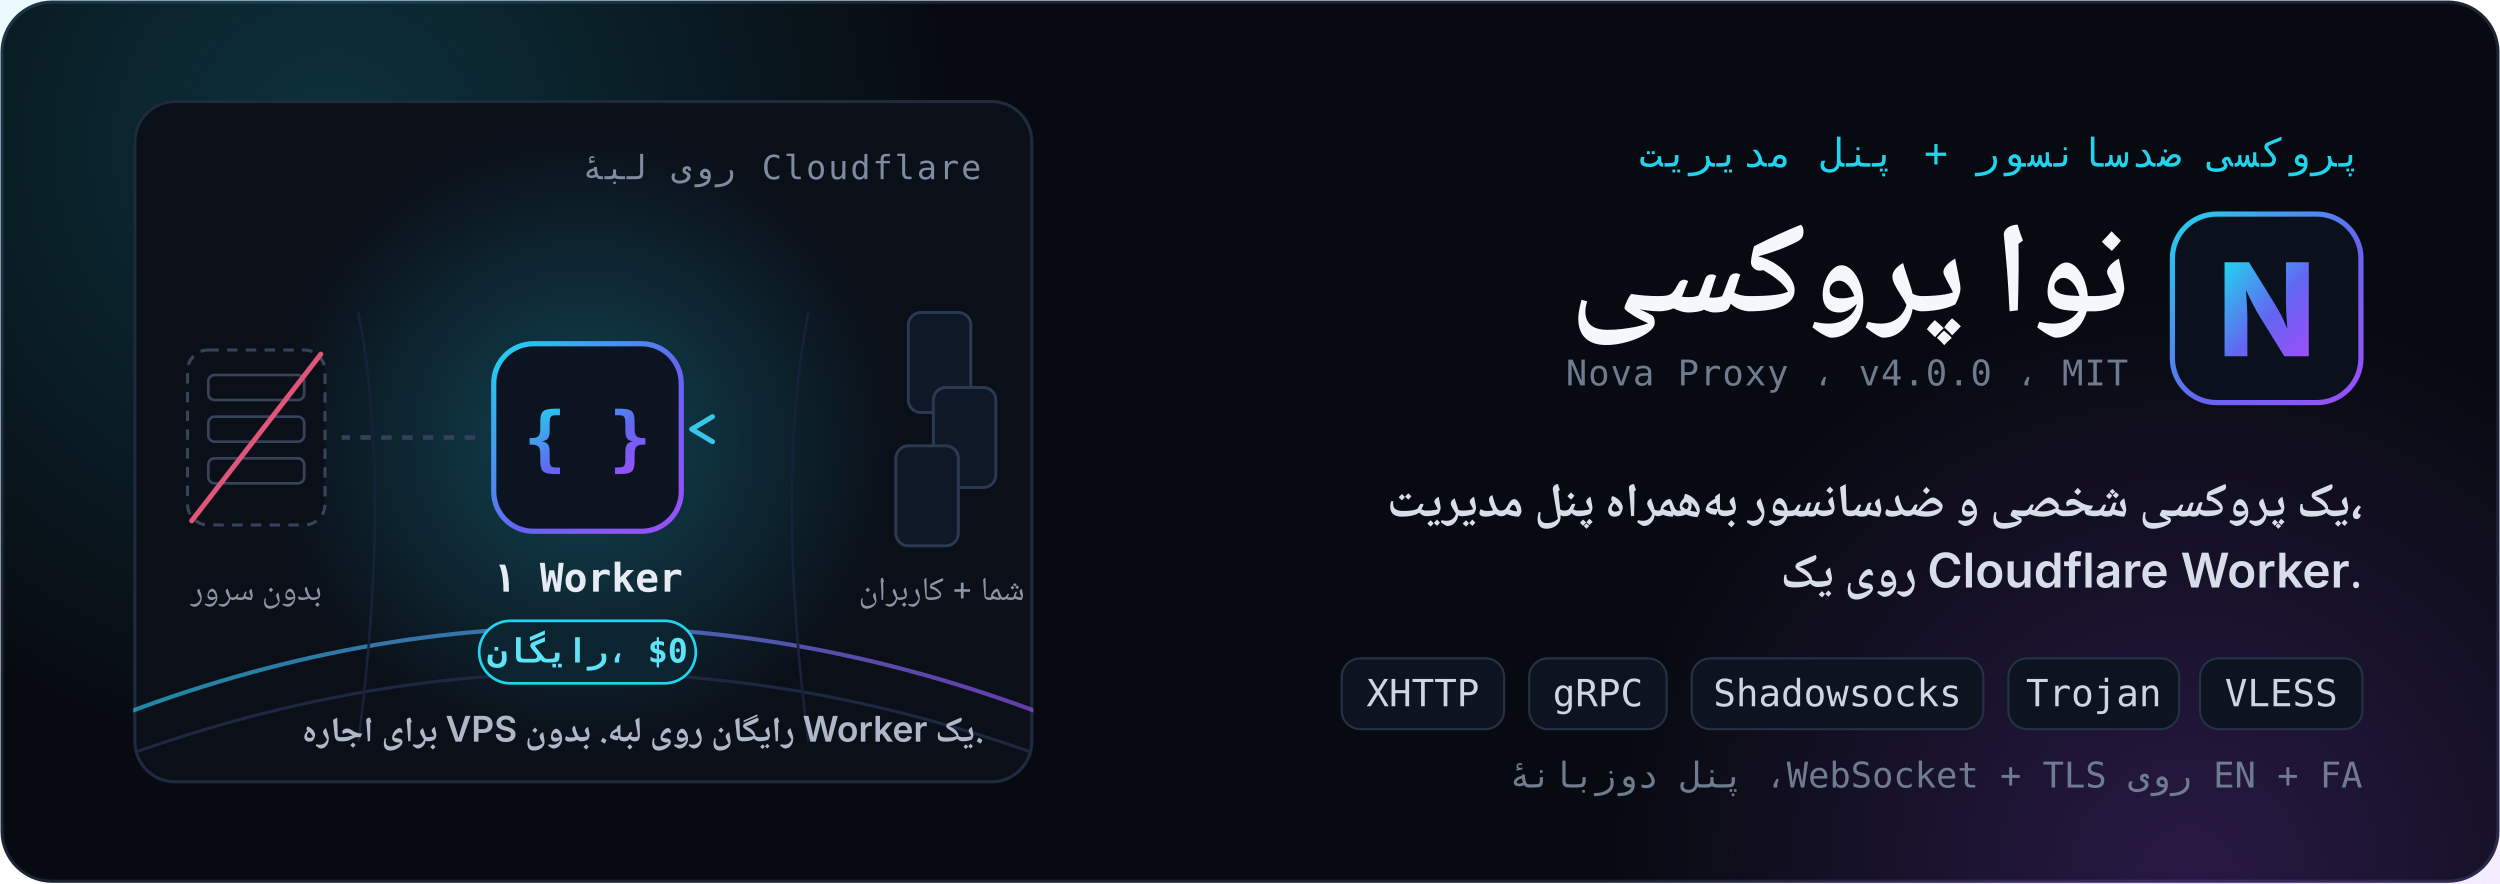
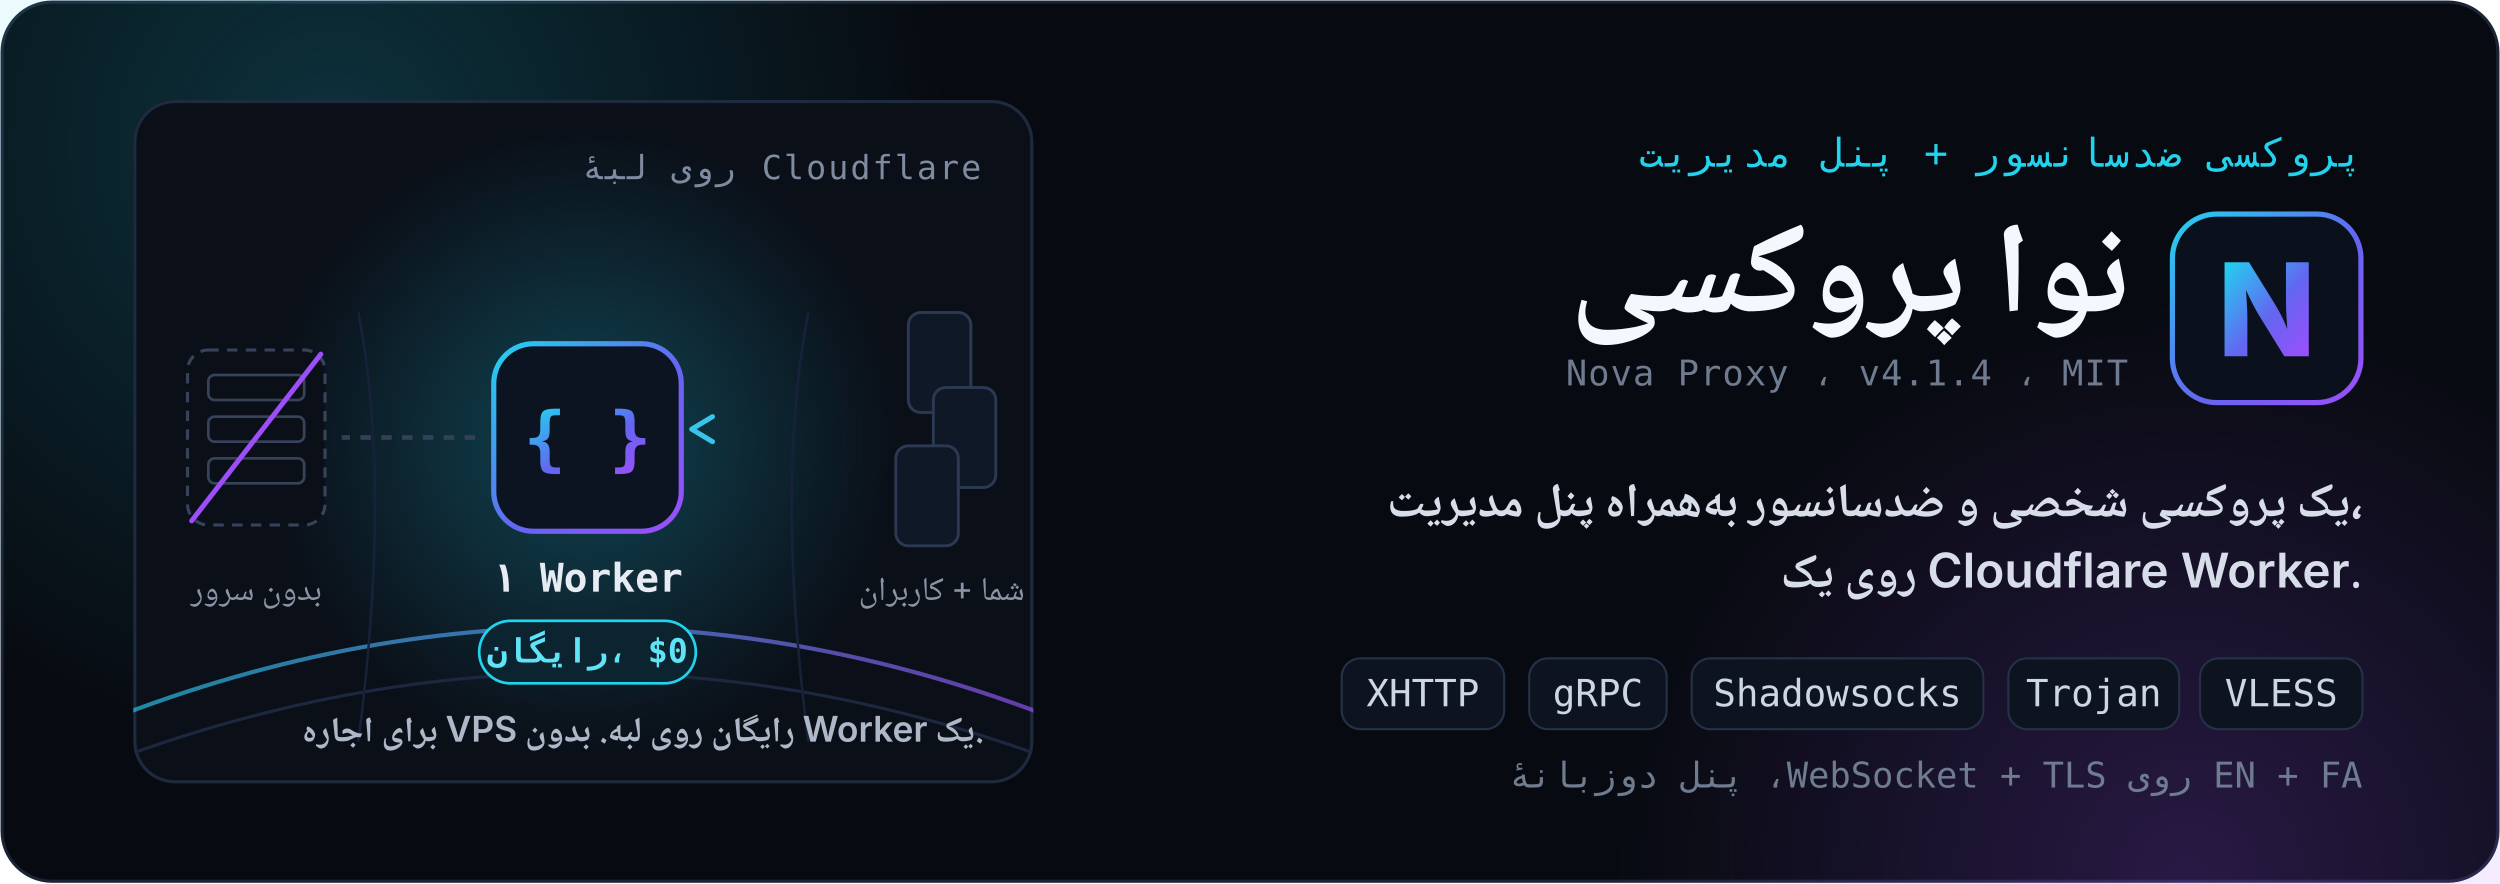
<svg xmlns="http://www.w3.org/2000/svg" width="1200" height="424" viewBox="0 0 1200 424" role="img" aria-labelledby="ht hd" lang="fa">
  <defs>
    <linearGradient id="g" x1="0" y1="0" x2="1" y2="1">
      <stop offset="0" stop-color="#22d3ee" />
      <stop offset="0.55" stop-color="#6366f1" />
      <stop offset="1" stop-color="#9d4efb" />
    </linearGradient>
    <linearGradient id="gh" x1="0" y1="0" x2="1" y2="0">
      <stop offset="0" stop-color="#22d3ee" />
      <stop offset="1" stop-color="#9d4efb" />
    </linearGradient>
    <radialGradient id="nglow" cx="0.5" cy="0.5" r="0.5">
      <stop offset="0" stop-color="#22d3ee" stop-opacity="0.5" />
      <stop offset="1" stop-color="#22d3ee" stop-opacity="0" />
    </radialGradient>
    <radialGradient id="corner" cx="0.5" cy="0.5" r="0.5">
      <stop offset="0" stop-color="#9d4efb" stop-opacity="0.16" />
      <stop offset="1" stop-color="#9d4efb" stop-opacity="0" />
    </radialGradient>
    <radialGradient id="glowTR" cx="0.5" cy="0.5" r="0.5">
      <stop offset="0" stop-color="#22d3ee" stop-opacity="0.20" />
      <stop offset="1" stop-color="#22d3ee" stop-opacity="0" />
    </radialGradient>
    <radialGradient id="glowV" cx="0.5" cy="0.5" r="0.5">
      <stop offset="0" stop-color="#9d4efb" stop-opacity="0.22" />
      <stop offset="1" stop-color="#9d4efb" stop-opacity="0" />
    </radialGradient>
    <radialGradient id="nodeGlow" cx="0.5" cy="0.5" r="0.5">
      <stop offset="0" stop-color="#22d3ee" stop-opacity="0.55" />
      <stop offset="1" stop-color="#22d3ee" stop-opacity="0" />
    </radialGradient>
    <clipPath id="boardClip">
      <rect x="64" y="48" width="432" height="328" rx="20" />
    </clipPath>
  </defs>
  <rect x="1" y="1" width="1198" height="422" rx="24" fill="#070a10" />
  <rect x="1" y="1" width="1198" height="422" rx="24" fill="none" stroke="#1b2434" stroke-width="1.5" />
  <circle cx="160" cy="70" r="300" fill="url(#glowTR)" />
  <circle cx="1050" cy="420" r="280" fill="url(#glowV)" />
  <g>
    <text x="1134" y="80" text-anchor="end" font-family="ui-monospace,SFMono-Regular,Menlo,monospace" font-size="19" letter-spacing="1" fill="#22d3ee">پروکسی ضدسانسور + پنل مدیریت</text>
    <rect x="1042" y="102" width="92" height="92" rx="22" fill="#0b111c" />
    <rect x="1042.75" y="102.75" width="90.5" height="90.5" rx="21.25" fill="none" stroke="url(#g)" stroke-width="2.5" />
    <text x="1088" y="171" text-anchor="middle" font-family="-apple-system,BlinkMacSystemFont,Segoe UI,sans-serif" font-size="62" font-weight="800" fill="url(#g)">N</text>
    <text x="1022" y="150" text-anchor="end" font-family="Vazirmatn,'Vazir','IRANSans','Noto Naskh Arabic',-apple-system,'Segoe UI','Tahoma',sans-serif" font-size="62" font-weight="800" fill="#f4f7fb">نوا پروکسی</text>
-     <text x="1022" y="185" text-anchor="end" font-family="ui-monospace,SFMono-Regular,Menlo,monospace" font-size="17" letter-spacing="0.5" fill="#6f7c90">⁦Nova Proxy⁩ ، ⁦v4.0.0⁩ ، ⁦MIT⁩</text>
+     <text x="1022" y="185" text-anchor="end" font-family="ui-monospace,SFMono-Regular,Menlo,monospace" font-size="17" letter-spacing="0.5" fill="#6f7c90">⁦Nova Proxy⁩ ، ⁦v4.1.4⁩ ، ⁦MIT⁩</text>
    <text x="1134" y="248" text-anchor="end" font-family="Vazirmatn,'Vazir','IRANSans','Noto Naskh Arabic',-apple-system,'Segoe UI','Tahoma',sans-serif" font-size="23" font-weight="600" fill="#d7deea">یک پروکسی شخصی و ضدسانسور به‌همراه پنل مدیریت،</text>
    <text x="1134" y="282" text-anchor="end" font-family="Vazirmatn,'Vazir','IRANSans','Noto Naskh Arabic',-apple-system,'Segoe UI','Tahoma',sans-serif" font-size="23" font-weight="600" fill="#d7deea">روی یک ⁦Cloudflare Worker⁩.</text>
    <g font-family="ui-monospace,SFMono-Regular,Menlo,monospace" font-size="18">
      <g>
        <rect x="1056" y="316" width="78" height="34" rx="9" fill="#0d1420" stroke="#243247" />
        <text x="1095" y="339" text-anchor="middle" fill="#cdd6e4">VLESS</text>
      </g>
      <g>
        <rect x="964" y="316" width="82" height="34" rx="9" fill="#0d1420" stroke="#243247" />
        <text x="1005" y="339" text-anchor="middle" fill="#cdd6e4">Trojan</text>
      </g>
      <g>
        <rect x="812" y="316" width="140" height="34" rx="9" fill="#0d1420" stroke="#243247" />
        <text x="882" y="339" text-anchor="middle" fill="#cdd6e4">Shadowsocks</text>
      </g>
      <g>
        <rect x="734" y="316" width="66" height="34" rx="9" fill="#0d1420" stroke="#243247" />
        <text x="767" y="339" text-anchor="middle" fill="#cdd6e4">gRPC</text>
      </g>
      <g>
        <rect x="644" y="316" width="78" height="34" rx="9" fill="#0d1420" stroke="#243247" />
        <text x="683" y="339" text-anchor="middle" fill="#cdd6e4">XHTTP</text>
      </g>
    </g>
    <text x="1134" y="378" text-anchor="end" font-family="ui-monospace,SFMono-Regular,Menlo,monospace" font-size="17" fill="#6f7c90">روی ⁦WebSocket + TLS⁩، پنل دوزبانهٔ ⁦EN + FA⁩</text>
  </g>
  <g>
    <rect x="64" y="48" width="432" height="328" rx="20" fill="#0a0f18" />
    <rect x="64.75" y="48.75" width="430.5" height="326.5" rx="19.25" fill="none" stroke="#1e2a3d" stroke-width="1.5" />
    <g clip-path="url(#boardClip)">
      <circle cx="280" cy="212" r="150" fill="url(#nodeGlow)" opacity="0.5" />
      <path d="M36 352 Q280 250 524 352" fill="none" stroke="url(#gh)" stroke-width="2" opacity="0.65" />
      <path d="M36 372 Q280 274 524 372" fill="none" stroke="#1c2740" stroke-width="1.5" />
      <path d="M172 356 Q188 232 172 150" fill="none" stroke="#17223a" stroke-width="1.2" />
      <path d="M388 356 Q372 232 388 150" fill="none" stroke="#17223a" stroke-width="1.2" />
    </g>
    <text x="472" y="86" text-anchor="end" font-family="ui-monospace,SFMono-Regular,Menlo,monospace" font-size="16" letter-spacing="1" fill="#7f8ba0">روی لبهٔ ⁦Cloudflare⁩</text>
    <g>
      <rect x="436" y="150" width="30" height="48" rx="6" fill="#0f1826" stroke="#2b3a52" stroke-width="1.4" />
      <rect x="448" y="186" width="30" height="48" rx="6" fill="#0f1826" stroke="#2b3a52" stroke-width="1.4" />
      <rect x="430" y="214" width="30" height="48" rx="6" fill="#0f1826" stroke="#2b3a52" stroke-width="1.4" />
      <text x="452" y="288" text-anchor="middle" font-family="Vazirmatn,'Vazir','IRANSans','Noto Naskh Arabic',-apple-system,'Segoe UI','Tahoma',sans-serif" font-size="16" fill="#8a94a6">شما + کاربران</text>
    </g>
    <path d="M424 206 H336" fill="none" stroke="url(#gh)" stroke-width="2.4" />
    <path d="M342 200 l-10 6 l10 6" fill="none" stroke="#37c6e8" stroke-width="2.4" stroke-linecap="round" stroke-linejoin="round" />
    <rect x="236" y="164" width="92" height="92" rx="20" fill="#0c1422" />
    <rect x="237" y="165" width="90" height="90" rx="19" fill="none" stroke="url(#g)" stroke-width="2.5" />
    <text x="282" y="222" text-anchor="middle" font-family="ui-monospace,SFMono-Regular,Menlo,monospace" font-size="34" font-weight="700" fill="url(#g)">{ }</text>
    <text x="282" y="284" text-anchor="middle" font-family="ui-monospace,SFMono-Regular,Menlo,monospace" font-size="19" font-weight="700" fill="#e7ecf4">۱ Worker</text>
    <g>
      <rect x="230" y="298" width="104" height="30" rx="15" fill="#0c2330" stroke="#22d3ee" stroke-width="1.3" />
      <text x="282" y="318" text-anchor="middle" font-family="ui-monospace,SFMono-Regular,Menlo,monospace" font-size="16" font-weight="700" fill="#5fe3f6">رایگان، ⁦$0⁩</text>
    </g>
    <path d="M228 210 H164" fill="none" stroke="#33405a" stroke-width="2.2" stroke-dasharray="5 5" />
    <g>
      <rect x="90" y="168" width="66" height="84" rx="10" fill="#0b1018" stroke="#37435a" stroke-width="1.5" stroke-dasharray="5 4" />
      <rect x="100" y="180" width="46" height="12" rx="3" fill="none" stroke="#37435a" stroke-width="1.3" />
      <rect x="100" y="200" width="46" height="12" rx="3" fill="none" stroke="#37435a" stroke-width="1.3" />
      <rect x="100" y="220" width="46" height="12" rx="3" fill="none" stroke="#37435a" stroke-width="1.3" />
-       <path d="M92 250 L154 170" stroke="#e0567a" stroke-width="2.4" stroke-linecap="round" />
+       <path d="M92 250 L154 170" stroke="#9d4efb" stroke-width="2.4" stroke-linecap="round" />
      <text x="123" y="288" text-anchor="middle" font-family="Vazirmatn,'Vazir','IRANSans','Noto Naskh Arabic',-apple-system,'Segoe UI','Tahoma',sans-serif" font-size="16" fill="#8a94a6">بدون سرور</text>
    </g>
    <text x="472" y="356" text-anchor="end" font-family="Vazirmatn,'Vazir','IRANSans','Noto Naskh Arabic',-apple-system,'Segoe UI','Tahoma',sans-serif" font-size="17" font-weight="600" fill="#aeb8c8">یک ⁦Worker⁩ رایگان روی لبه. بدون ⁦VPS⁩ برای اجاره.</text>
  </g>
</svg>
